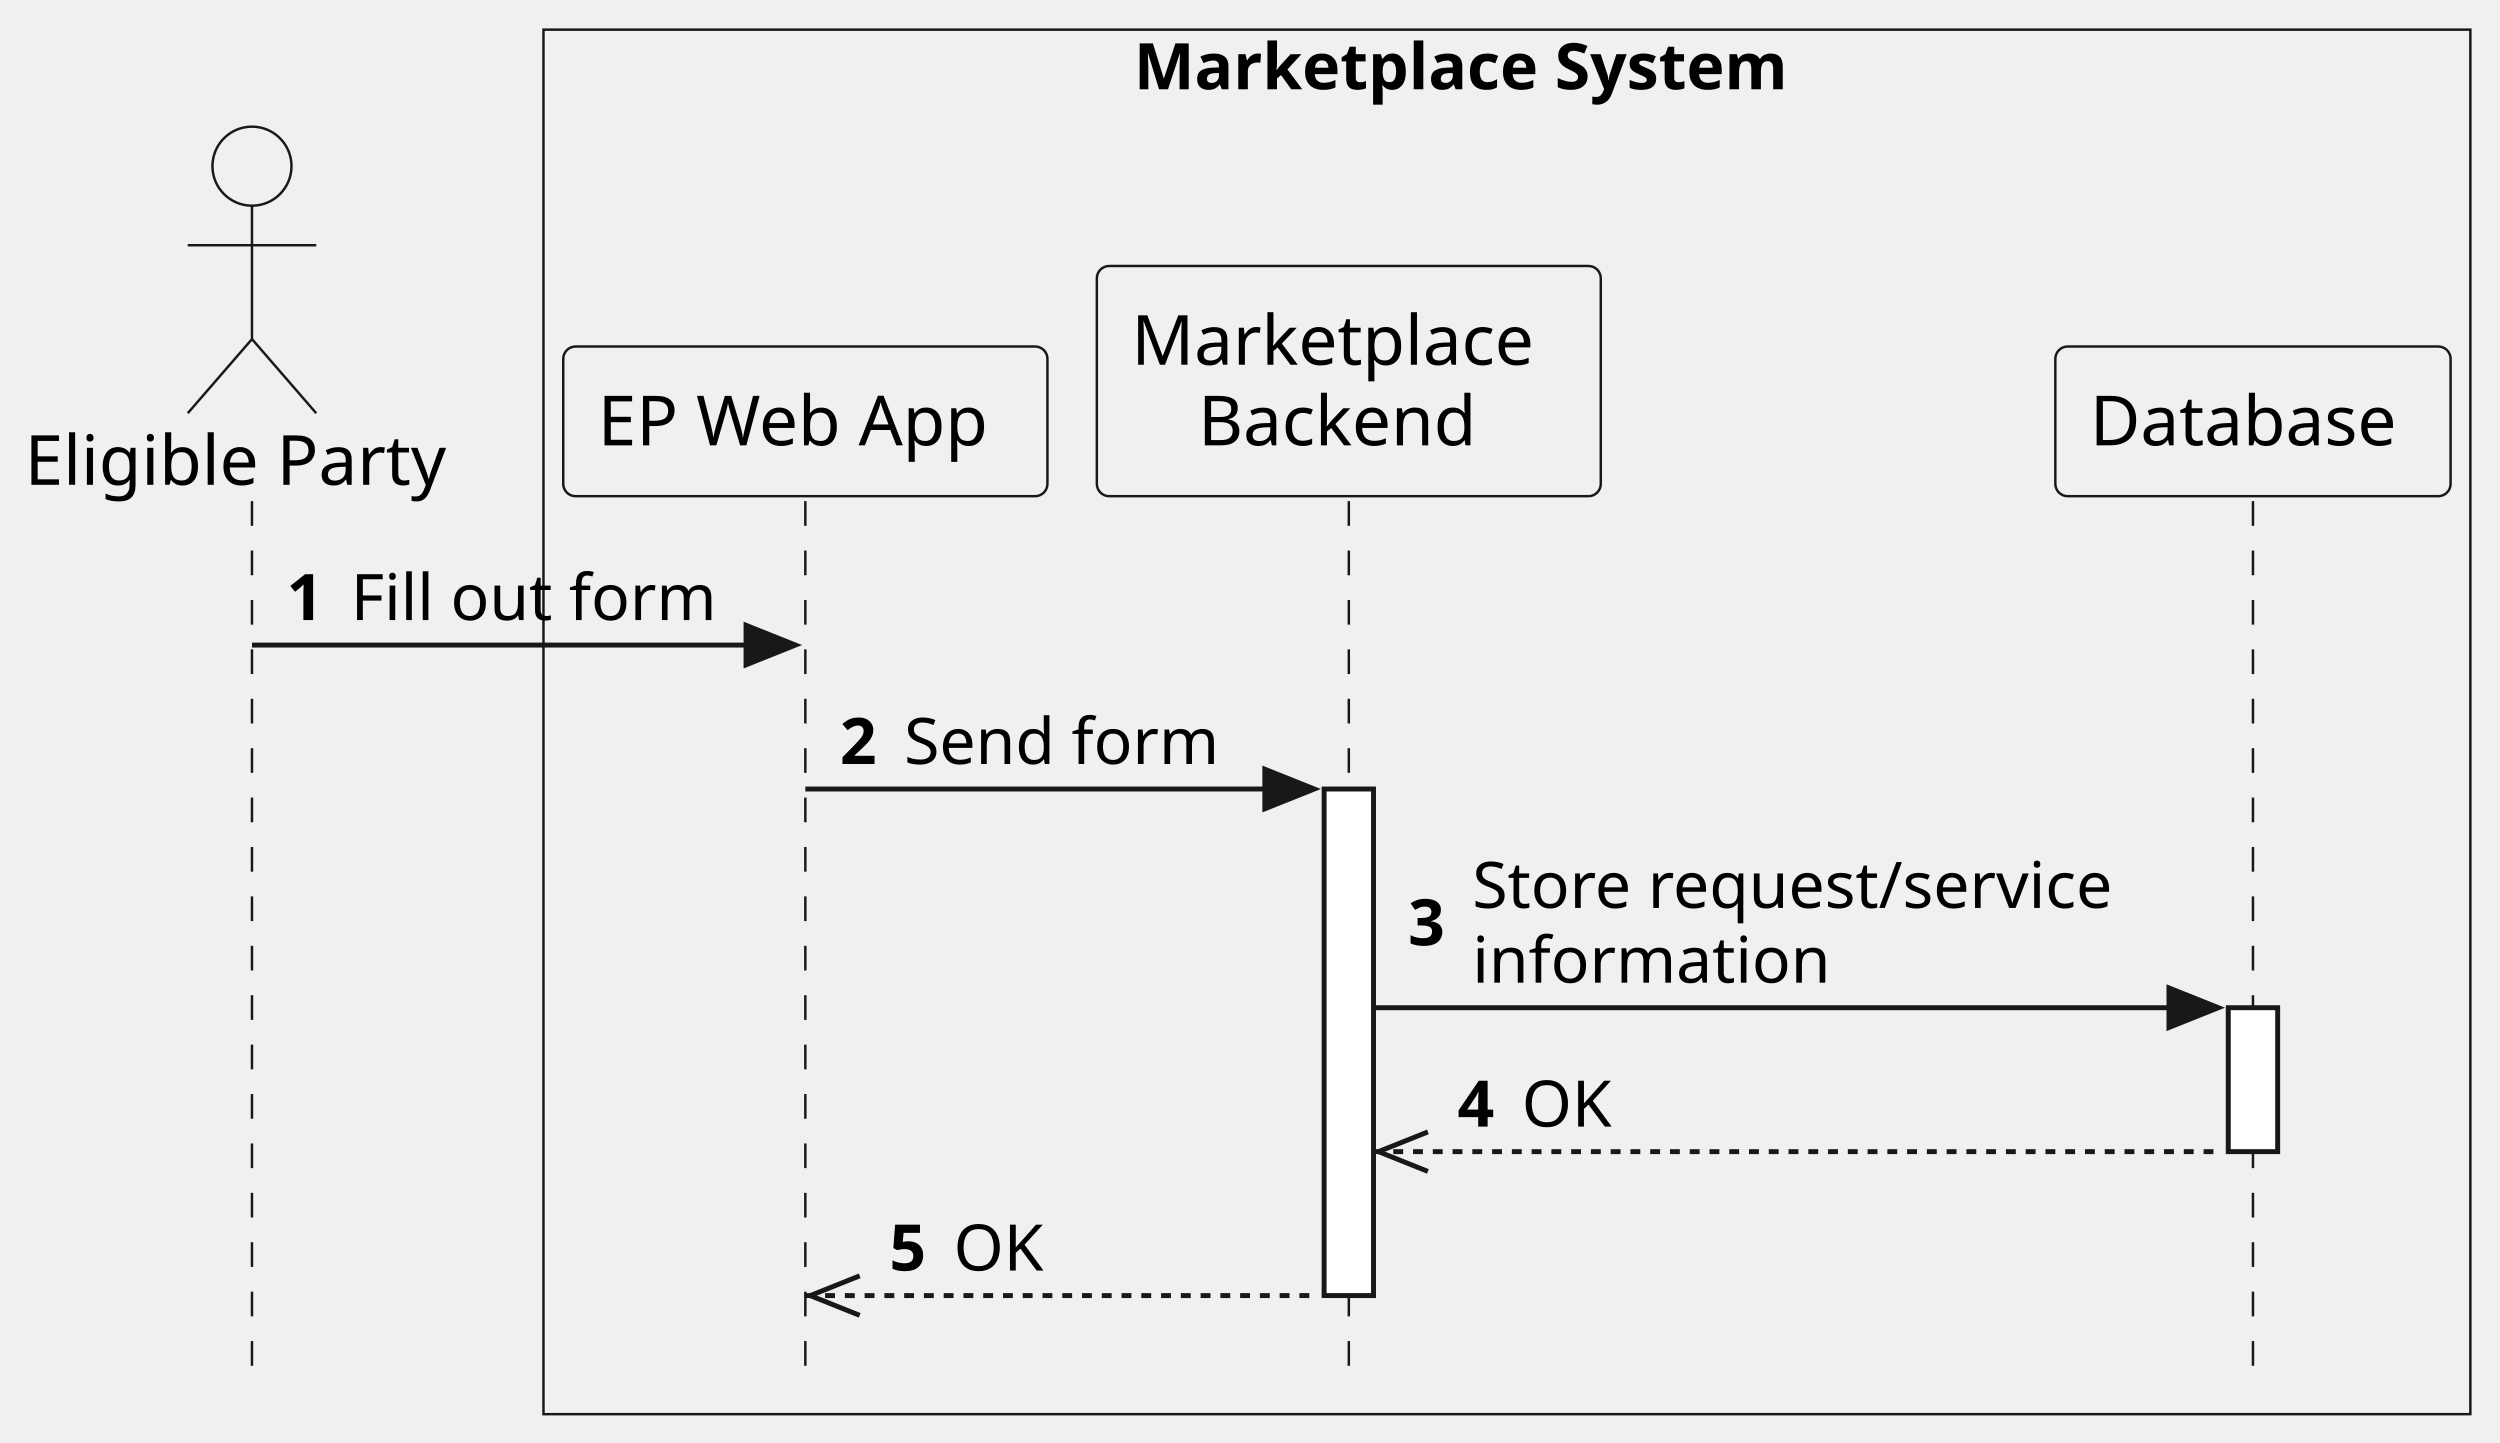
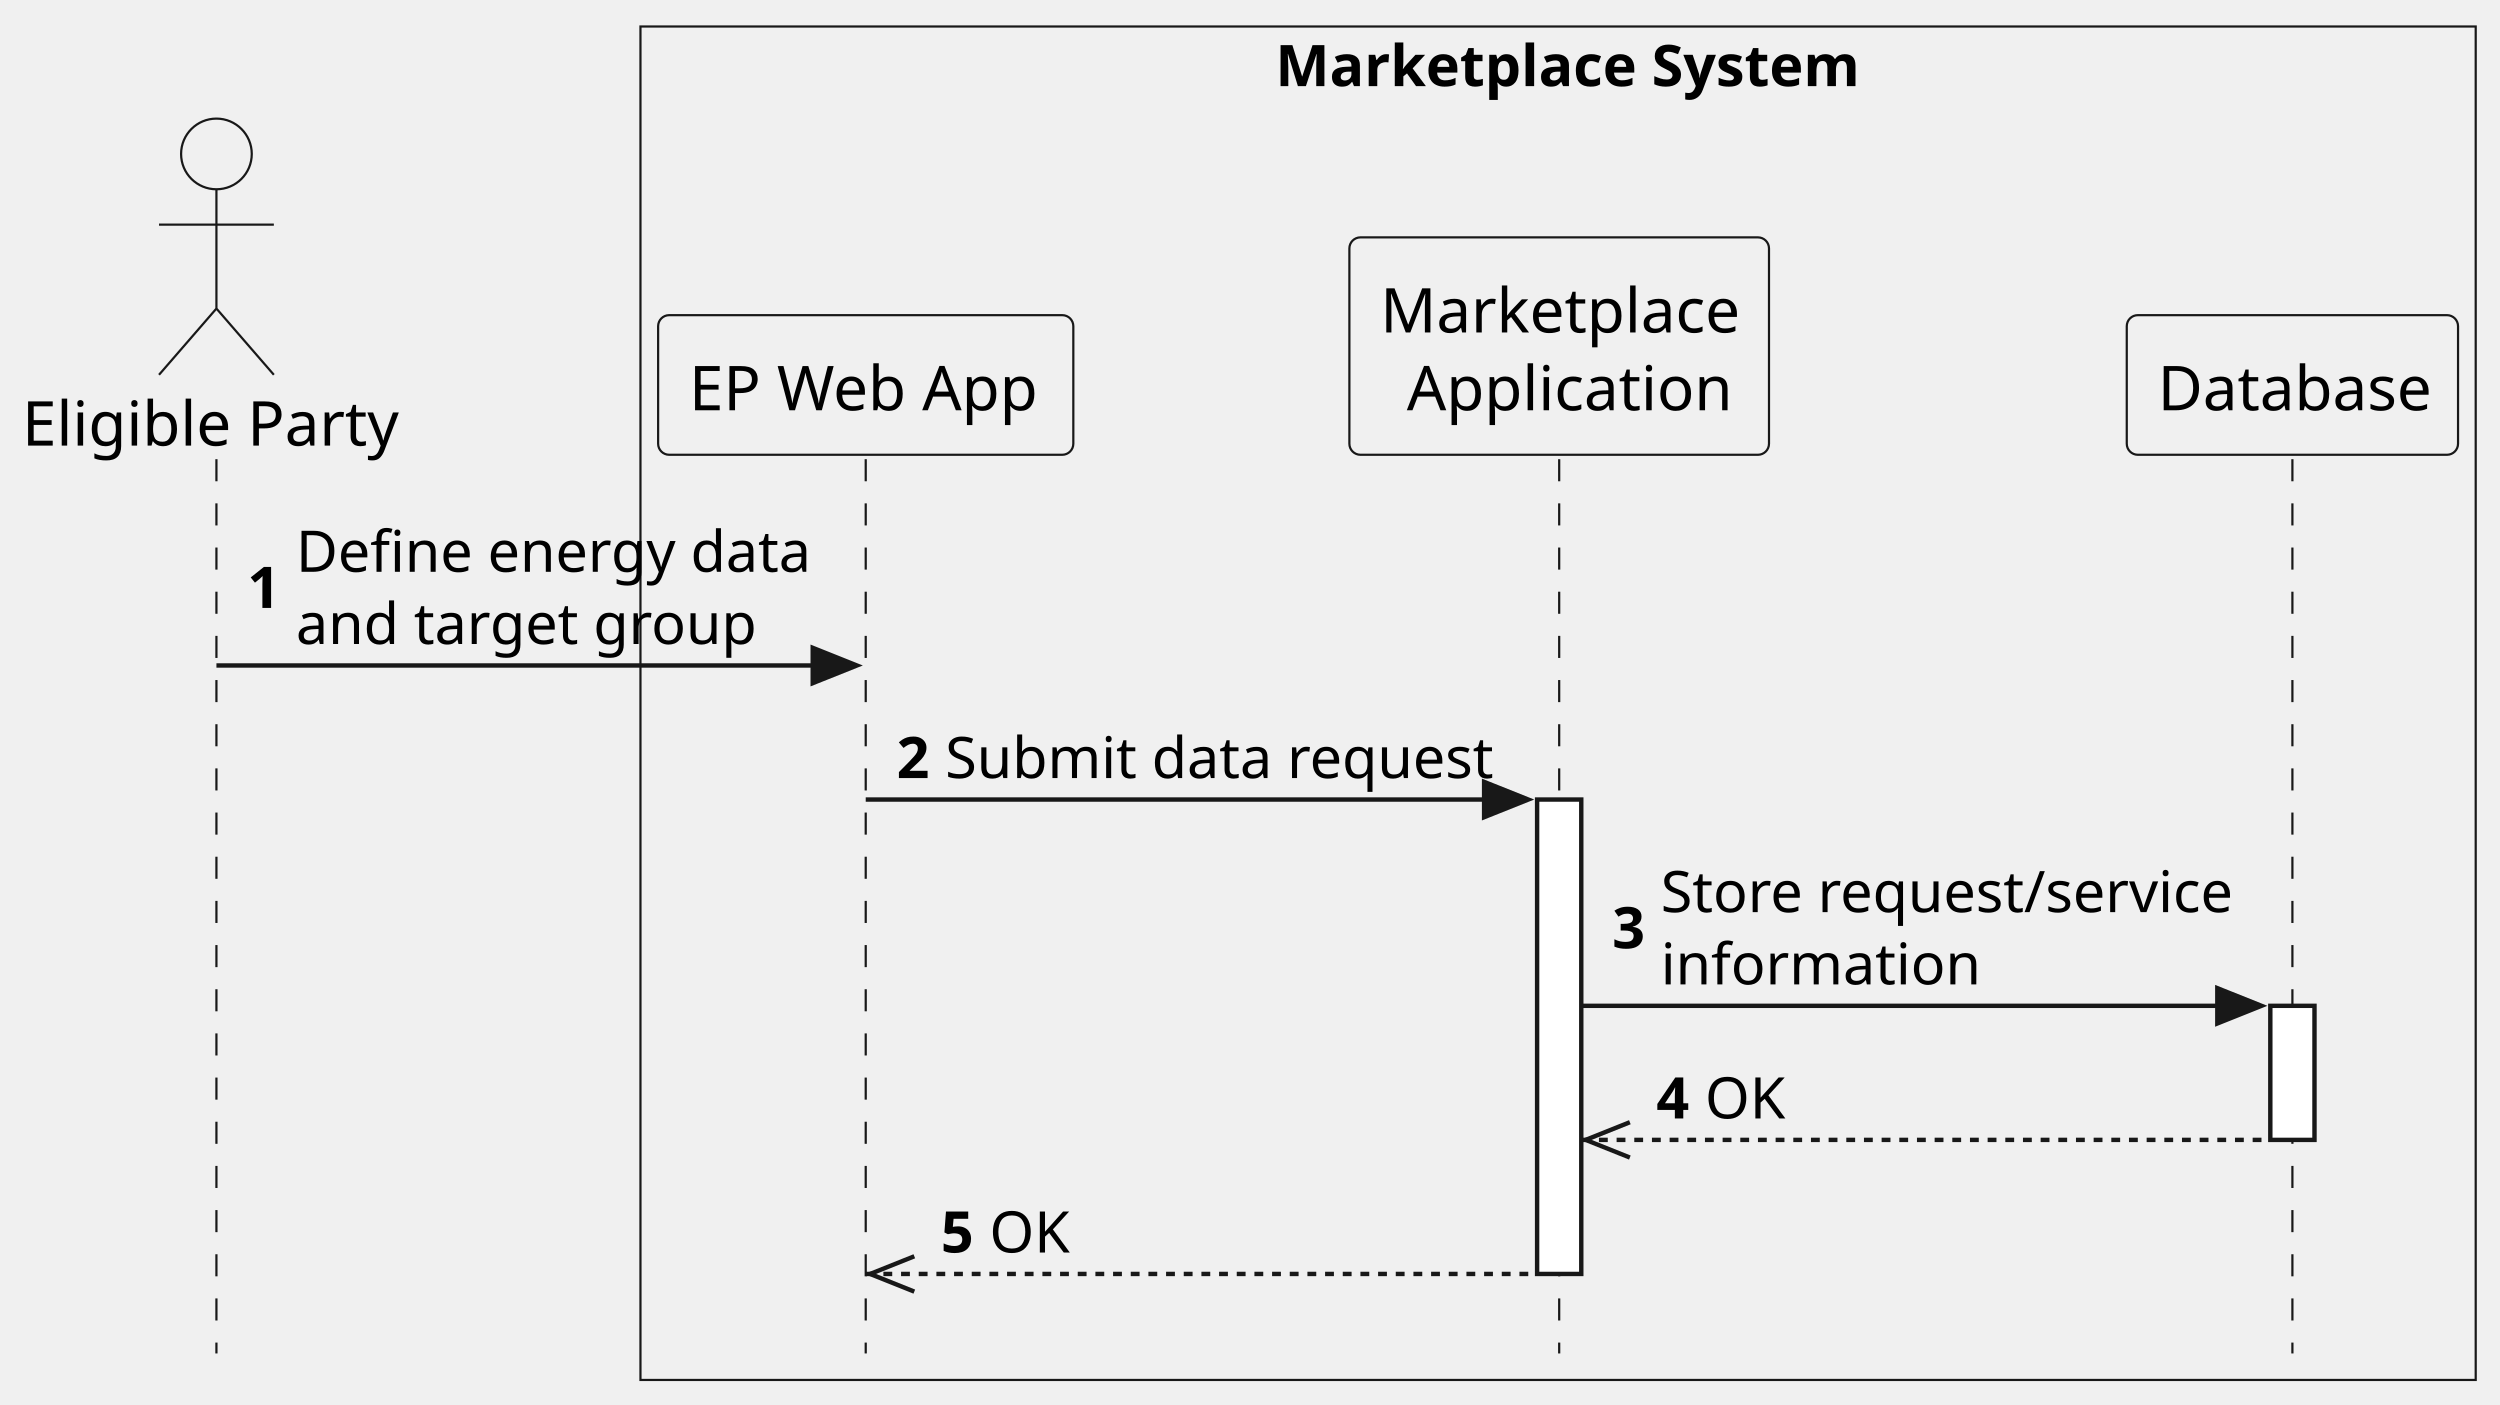
- <svg xmlns="http://www.w3.org/2000/svg" contentStyleType="text/css" height="292px" preserveAspectRatio="none" style="width:506px;height:292px;background:#FFFFFF;" version="1.1" viewBox="0 0 506 292" width="506px" zoomAndPan="magnify">
+ <svg xmlns="http://www.w3.org/2000/svg" contentStyleType="text/css" height="318px" preserveAspectRatio="none" style="width:566px;height:318px;background:#FFFFFF;" version="1.1" viewBox="0 0 566 318" width="566px" zoomAndPan="magnify">
  <defs />
  <g>
-     <rect fill="none" height="280.227" style="stroke:#181818;stroke-width:0.5;" width="390" x="110" y="6" />
-     <text fill="#000000" font-family="sans-serif" font-size="13" font-weight="bold" lengthAdjust="spacing" textLength="151" x="229.5" y="18.067">Marketplace System</text>
-     <line style="stroke:#181818;stroke-width:0.5;stroke-dasharray:5.0,5.0;" x1="51" x2="51" y1="101.43" y2="280.227" />
-     <line style="stroke:#181818;stroke-width:0.5;stroke-dasharray:5.0,5.0;" x1="163" x2="163" y1="101.43" y2="280.227" />
-     <line style="stroke:#181818;stroke-width:0.5;stroke-dasharray:5.0,5.0;" x1="273" x2="273" y1="101.43" y2="280.227" />
-     <rect fill="#FFFFFF" height="102.531" style="stroke:#181818;stroke-width:1.0;" width="10" x="268" y="159.695" />
-     <line style="stroke:#181818;stroke-width:0.5;stroke-dasharray:5.0,5.0;" x1="456" x2="456" y1="101.43" y2="280.227" />
-     <rect fill="#FFFFFF" height="29.133" style="stroke:#181818;stroke-width:1.0;" width="10" x="451" y="203.961" />
-     <text fill="#000000" font-family="sans-serif" font-size="14" lengthAdjust="spacing" textLength="86" x="5" y="98.128">Eligible Party</text>
-     <ellipse cx="51" cy="33.633" fill="none" rx="8" ry="8" style="stroke:#181818;stroke-width:0.5;" />
-     <path d="M51,41.633 L51,68.633 M38,49.633 L64,49.633 M51,68.633 L38,83.633 M51,68.633 L64,83.633 " fill="none" style="stroke:#181818;stroke-width:0.5;" />
-     <rect fill="none" height="30.297" rx="2.5" ry="2.5" style="stroke:#181818;stroke-width:0.5;" width="98" x="114" y="70.133" />
-     <text fill="#000000" font-family="sans-serif" font-size="14" lengthAdjust="spacing" textLength="84" x="121" y="90.128">EP Web App</text>
-     <rect fill="none" height="46.594" rx="2.5" ry="2.5" style="stroke:#181818;stroke-width:0.5;" width="102" x="222" y="53.836" />
-     <text fill="#000000" font-family="sans-serif" font-size="14" lengthAdjust="spacing" textLength="84" x="229" y="73.831">Marketplace</text>
-     <text fill="#000000" font-family="sans-serif" font-size="14" lengthAdjust="spacing" textLength="61" x="242.5" y="90.128">Backend</text>
-     <rect fill="none" height="30.297" rx="2.5" ry="2.5" style="stroke:#181818;stroke-width:0.5;" width="80" x="416" y="70.133" />
-     <text fill="#000000" font-family="sans-serif" font-size="14" lengthAdjust="spacing" textLength="66" x="423" y="90.128">Database</text>
-     <polygon fill="#181818" points="151,126.562,161,130.562,151,134.562" style="stroke:#181818;stroke-width:1.0;" />
-     <line style="stroke:#181818;stroke-width:1.0;" x1="51" x2="157" y1="130.562" y2="130.562" />
-     <text fill="#000000" font-family="sans-serif" font-size="13" font-weight="bold" lengthAdjust="spacing" textLength="9" x="58" y="125.497">1</text>
-     <text fill="#000000" font-family="sans-serif" font-size="13" lengthAdjust="spacing" textLength="75" x="71" y="125.497">Fill out form</text>
-     <polygon fill="#181818" points="256,155.695,266,159.695,256,163.695" style="stroke:#181818;stroke-width:1.0;" />
-     <line style="stroke:#181818;stroke-width:1.0;" x1="163" x2="262" y1="159.695" y2="159.695" />
-     <text fill="#000000" font-family="sans-serif" font-size="13" font-weight="bold" lengthAdjust="spacing" textLength="9" x="170" y="154.629">2</text>
-     <text fill="#000000" font-family="sans-serif" font-size="13" lengthAdjust="spacing" textLength="67" x="183" y="154.629">Send form</text>
-     <polygon fill="#181818" points="439,199.961,449,203.961,439,207.961" style="stroke:#181818;stroke-width:1.0;" />
-     <line style="stroke:#181818;stroke-width:1.0;" x1="278" x2="445" y1="203.961" y2="203.961" />
-     <text fill="#000000" font-family="sans-serif" font-size="13" font-weight="bold" lengthAdjust="spacing" textLength="9" x="285" y="191.329">3</text>
-     <text fill="#000000" font-family="sans-serif" font-size="13" lengthAdjust="spacing" textLength="137" x="298" y="183.762">Store request/service</text>
-     <text fill="#000000" font-family="sans-serif" font-size="13" lengthAdjust="spacing" textLength="73" x="298" y="198.895">information</text>
-     <line style="stroke:#181818;stroke-width:1.0;" x1="279" x2="289" y1="233.094" y2="229.094" />
-     <line style="stroke:#181818;stroke-width:1.0;" x1="279" x2="289" y1="233.094" y2="237.094" />
-     <line style="stroke:#181818;stroke-width:1.0;stroke-dasharray:2.0,2.0;" x1="278" x2="450" y1="233.094" y2="233.094" />
-     <text fill="#000000" font-family="sans-serif" font-size="13" font-weight="bold" lengthAdjust="spacing" textLength="9" x="295" y="228.028">4</text>
-     <text fill="#000000" font-family="sans-serif" font-size="13" lengthAdjust="spacing" textLength="18" x="308" y="228.028">OK</text>
-     <line style="stroke:#181818;stroke-width:1.0;" x1="164" x2="174" y1="262.227" y2="258.227" />
-     <line style="stroke:#181818;stroke-width:1.0;" x1="164" x2="174" y1="262.227" y2="266.227" />
-     <line style="stroke:#181818;stroke-width:1.0;stroke-dasharray:2.0,2.0;" x1="163" x2="267" y1="262.227" y2="262.227" />
-     <text fill="#000000" font-family="sans-serif" font-size="13" font-weight="bold" lengthAdjust="spacing" textLength="9" x="180" y="257.161">5</text>
-     <text fill="#000000" font-family="sans-serif" font-size="13" lengthAdjust="spacing" textLength="18" x="193" y="257.161">OK</text>
+     <rect fill="none" height="306.422" style="stroke:#181818;stroke-width:0.5;" width="415.5" x="145" y="6" />
+     <text fill="#000000" font-family="sans-serif" font-size="13" font-weight="bold" lengthAdjust="spacing" textLength="128" x="288.75" y="19.495">Marketplace System</text>
+     <line style="stroke:#181818;stroke-width:0.5;stroke-dasharray:5.0,5.0;" x1="49" x2="49" y1="103.961" y2="306.422" />
+     <line style="stroke:#181818;stroke-width:0.5;stroke-dasharray:5.0,5.0;" x1="196" x2="196" y1="103.961" y2="306.422" />
+     <line style="stroke:#181818;stroke-width:0.5;stroke-dasharray:5.0,5.0;" x1="353" x2="353" y1="103.961" y2="306.422" />
+     <rect fill="#FFFFFF" height="107.406" style="stroke:#181818;stroke-width:1.0;" width="10" x="348" y="181.016" />
+     <line style="stroke:#181818;stroke-width:0.5;stroke-dasharray:5.0,5.0;" x1="519" x2="519" y1="103.961" y2="306.422" />
+     <rect fill="#FFFFFF" height="30.352" style="stroke:#181818;stroke-width:1.0;" width="10" x="514" y="227.719" />
+     <text fill="#000000" font-family="sans-serif" font-size="14" lengthAdjust="spacing" textLength="82" x="5" y="100.885">Eligible Party</text>
+     <ellipse cx="49" cy="34.852" fill="none" rx="8" ry="8" style="stroke:#181818;stroke-width:0.5;" />
+     <path d="M49,42.852 L49,69.852 M36,50.852 L62,50.852 M49,69.852 L36,84.852 M49,69.852 L62,84.852 " fill="none" style="stroke:#181818;stroke-width:0.5;" />
+     <rect fill="none" height="31.609" rx="2.5" ry="2.5" style="stroke:#181818;stroke-width:0.5;" width="94" x="149" y="71.352" />
+     <text fill="#000000" font-family="sans-serif" font-size="14" lengthAdjust="spacing" textLength="80" x="156" y="92.885">EP Web App</text>
+     <rect fill="none" height="49.219" rx="2.5" ry="2.5" style="stroke:#181818;stroke-width:0.5;" width="95" x="305.5" y="53.742" />
+     <text fill="#000000" font-family="sans-serif" font-size="14" lengthAdjust="spacing" textLength="77" x="312.5" y="75.275">Marketplace</text>
+     <text fill="#000000" font-family="sans-serif" font-size="14" lengthAdjust="spacing" textLength="69" x="318.5" y="92.885">Application</text>
+     <rect fill="none" height="31.609" rx="2.5" ry="2.5" style="stroke:#181818;stroke-width:0.5;" width="75" x="481.5" y="71.352" />
+     <text fill="#000000" font-family="sans-serif" font-size="14" lengthAdjust="spacing" textLength="61" x="488.5" y="92.885">Database</text>
+     <polygon fill="#181818" points="184,146.664,194,150.664,184,154.664" style="stroke:#181818;stroke-width:1.0;" />
+     <line style="stroke:#181818;stroke-width:1.0;" x1="49" x2="190" y1="150.664" y2="150.664" />
+     <text fill="#000000" font-family="sans-serif" font-size="13" font-weight="bold" lengthAdjust="spacing" textLength="7" x="56" y="137.632">1</text>
+     <text fill="#000000" font-family="sans-serif" font-size="13" lengthAdjust="spacing" textLength="108" x="67" y="129.456">Define energy data</text>
+     <text fill="#000000" font-family="sans-serif" font-size="13" lengthAdjust="spacing" textLength="94" x="67" y="145.808">and target group</text>
+     <polygon fill="#181818" points="336,177.016,346,181.016,336,185.016" style="stroke:#181818;stroke-width:1.0;" />
+     <line style="stroke:#181818;stroke-width:1.0;" x1="196" x2="342" y1="181.016" y2="181.016" />
+     <text fill="#000000" font-family="sans-serif" font-size="13" font-weight="bold" lengthAdjust="spacing" textLength="7" x="203" y="176.159">2</text>
+     <text fill="#000000" font-family="sans-serif" font-size="13" lengthAdjust="spacing" textLength="117" x="214" y="176.159">Submit data request</text>
+     <polygon fill="#181818" points="502,223.719,512,227.719,502,231.719" style="stroke:#181818;stroke-width:1.0;" />
+     <line style="stroke:#181818;stroke-width:1.0;" x1="358" x2="508" y1="227.719" y2="227.719" />
+     <text fill="#000000" font-family="sans-serif" font-size="13" font-weight="bold" lengthAdjust="spacing" textLength="7" x="365" y="214.686">3</text>
+     <text fill="#000000" font-family="sans-serif" font-size="13" lengthAdjust="spacing" textLength="122" x="376" y="206.511">Store request/service</text>
+     <text fill="#000000" font-family="sans-serif" font-size="13" lengthAdjust="spacing" textLength="63" x="376" y="222.862">information</text>
+     <line style="stroke:#181818;stroke-width:1.0;" x1="359" x2="369" y1="258.07" y2="254.07" />
+     <line style="stroke:#181818;stroke-width:1.0;" x1="359" x2="369" y1="258.07" y2="262.07" />
+     <line style="stroke:#181818;stroke-width:1.0;stroke-dasharray:2.0,2.0;" x1="358" x2="513" y1="258.07" y2="258.07" />
+     <text fill="#000000" font-family="sans-serif" font-size="13" font-weight="bold" lengthAdjust="spacing" textLength="7" x="375" y="253.214">4</text>
+     <text fill="#000000" font-family="sans-serif" font-size="13" lengthAdjust="spacing" textLength="19" x="386" y="253.214">OK</text>
+     <line style="stroke:#181818;stroke-width:1.0;" x1="197" x2="207" y1="288.422" y2="284.422" />
+     <line style="stroke:#181818;stroke-width:1.0;" x1="197" x2="207" y1="288.422" y2="292.422" />
+     <line style="stroke:#181818;stroke-width:1.0;stroke-dasharray:2.0,2.0;" x1="196" x2="347" y1="288.422" y2="288.422" />
+     <text fill="#000000" font-family="sans-serif" font-size="13" font-weight="bold" lengthAdjust="spacing" textLength="7" x="213" y="283.565">5</text>
+     <text fill="#000000" font-family="sans-serif" font-size="13" lengthAdjust="spacing" textLength="19" x="224" y="283.565">OK</text>
  </g>
</svg>
